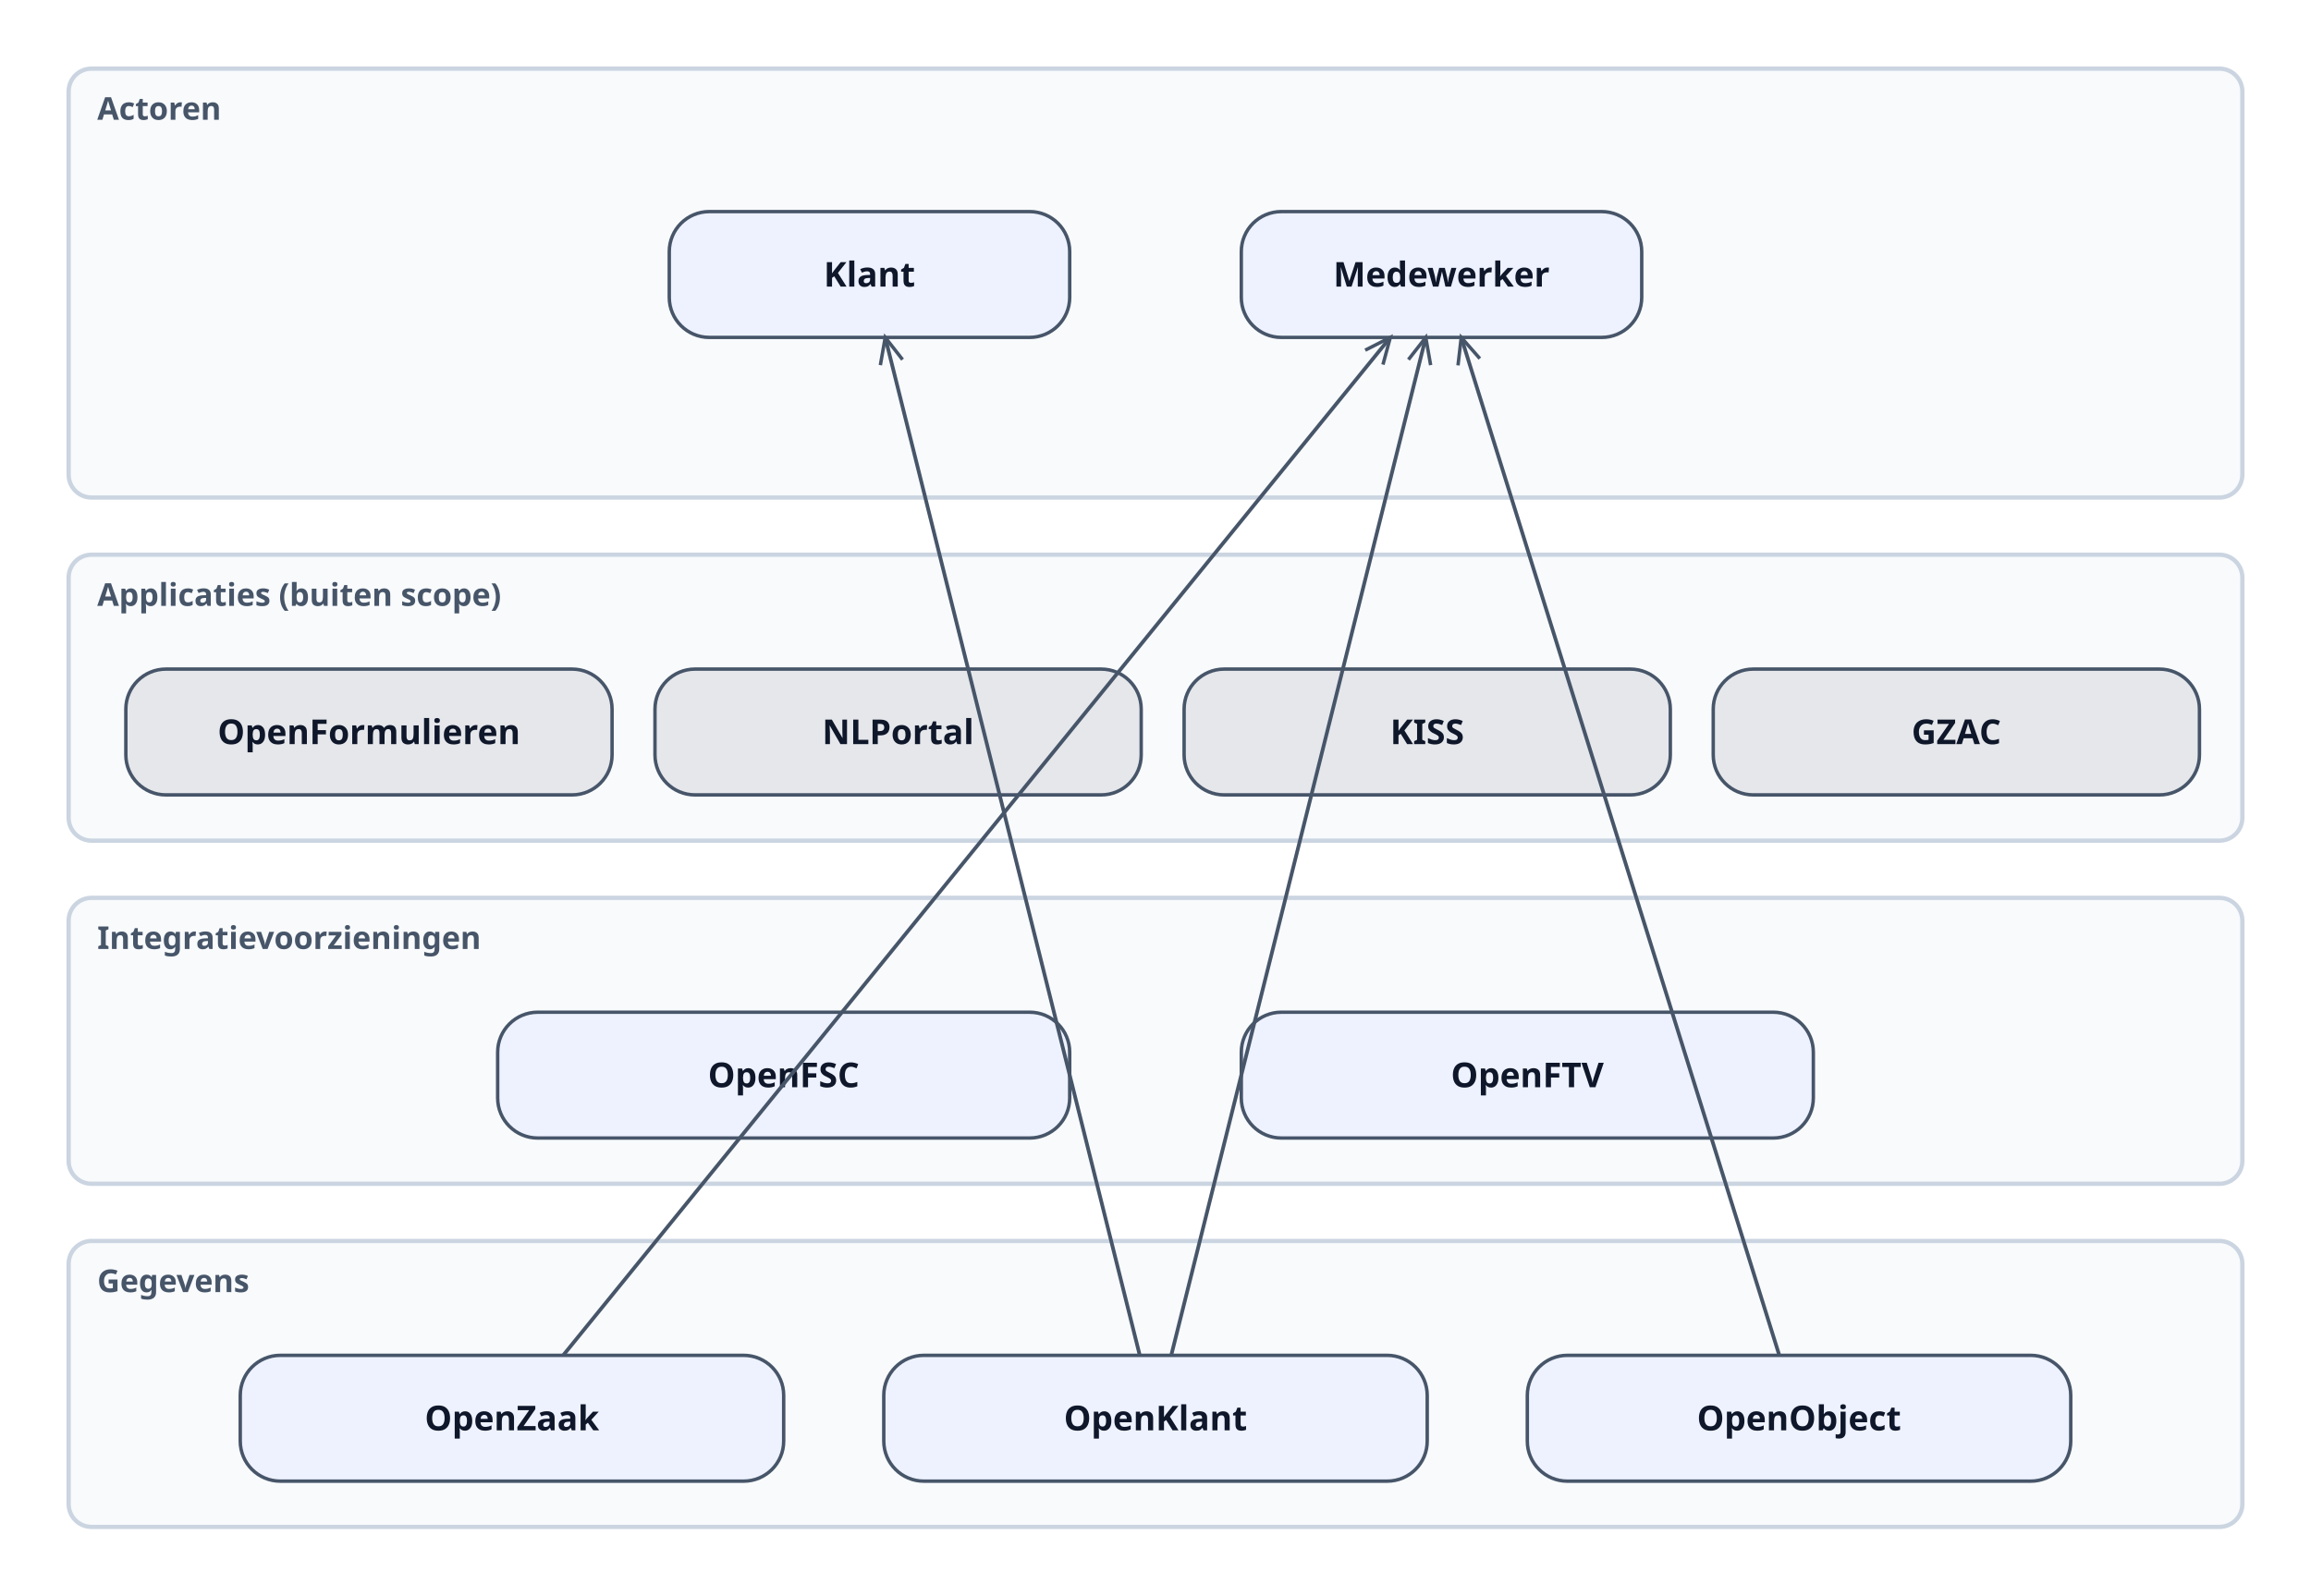
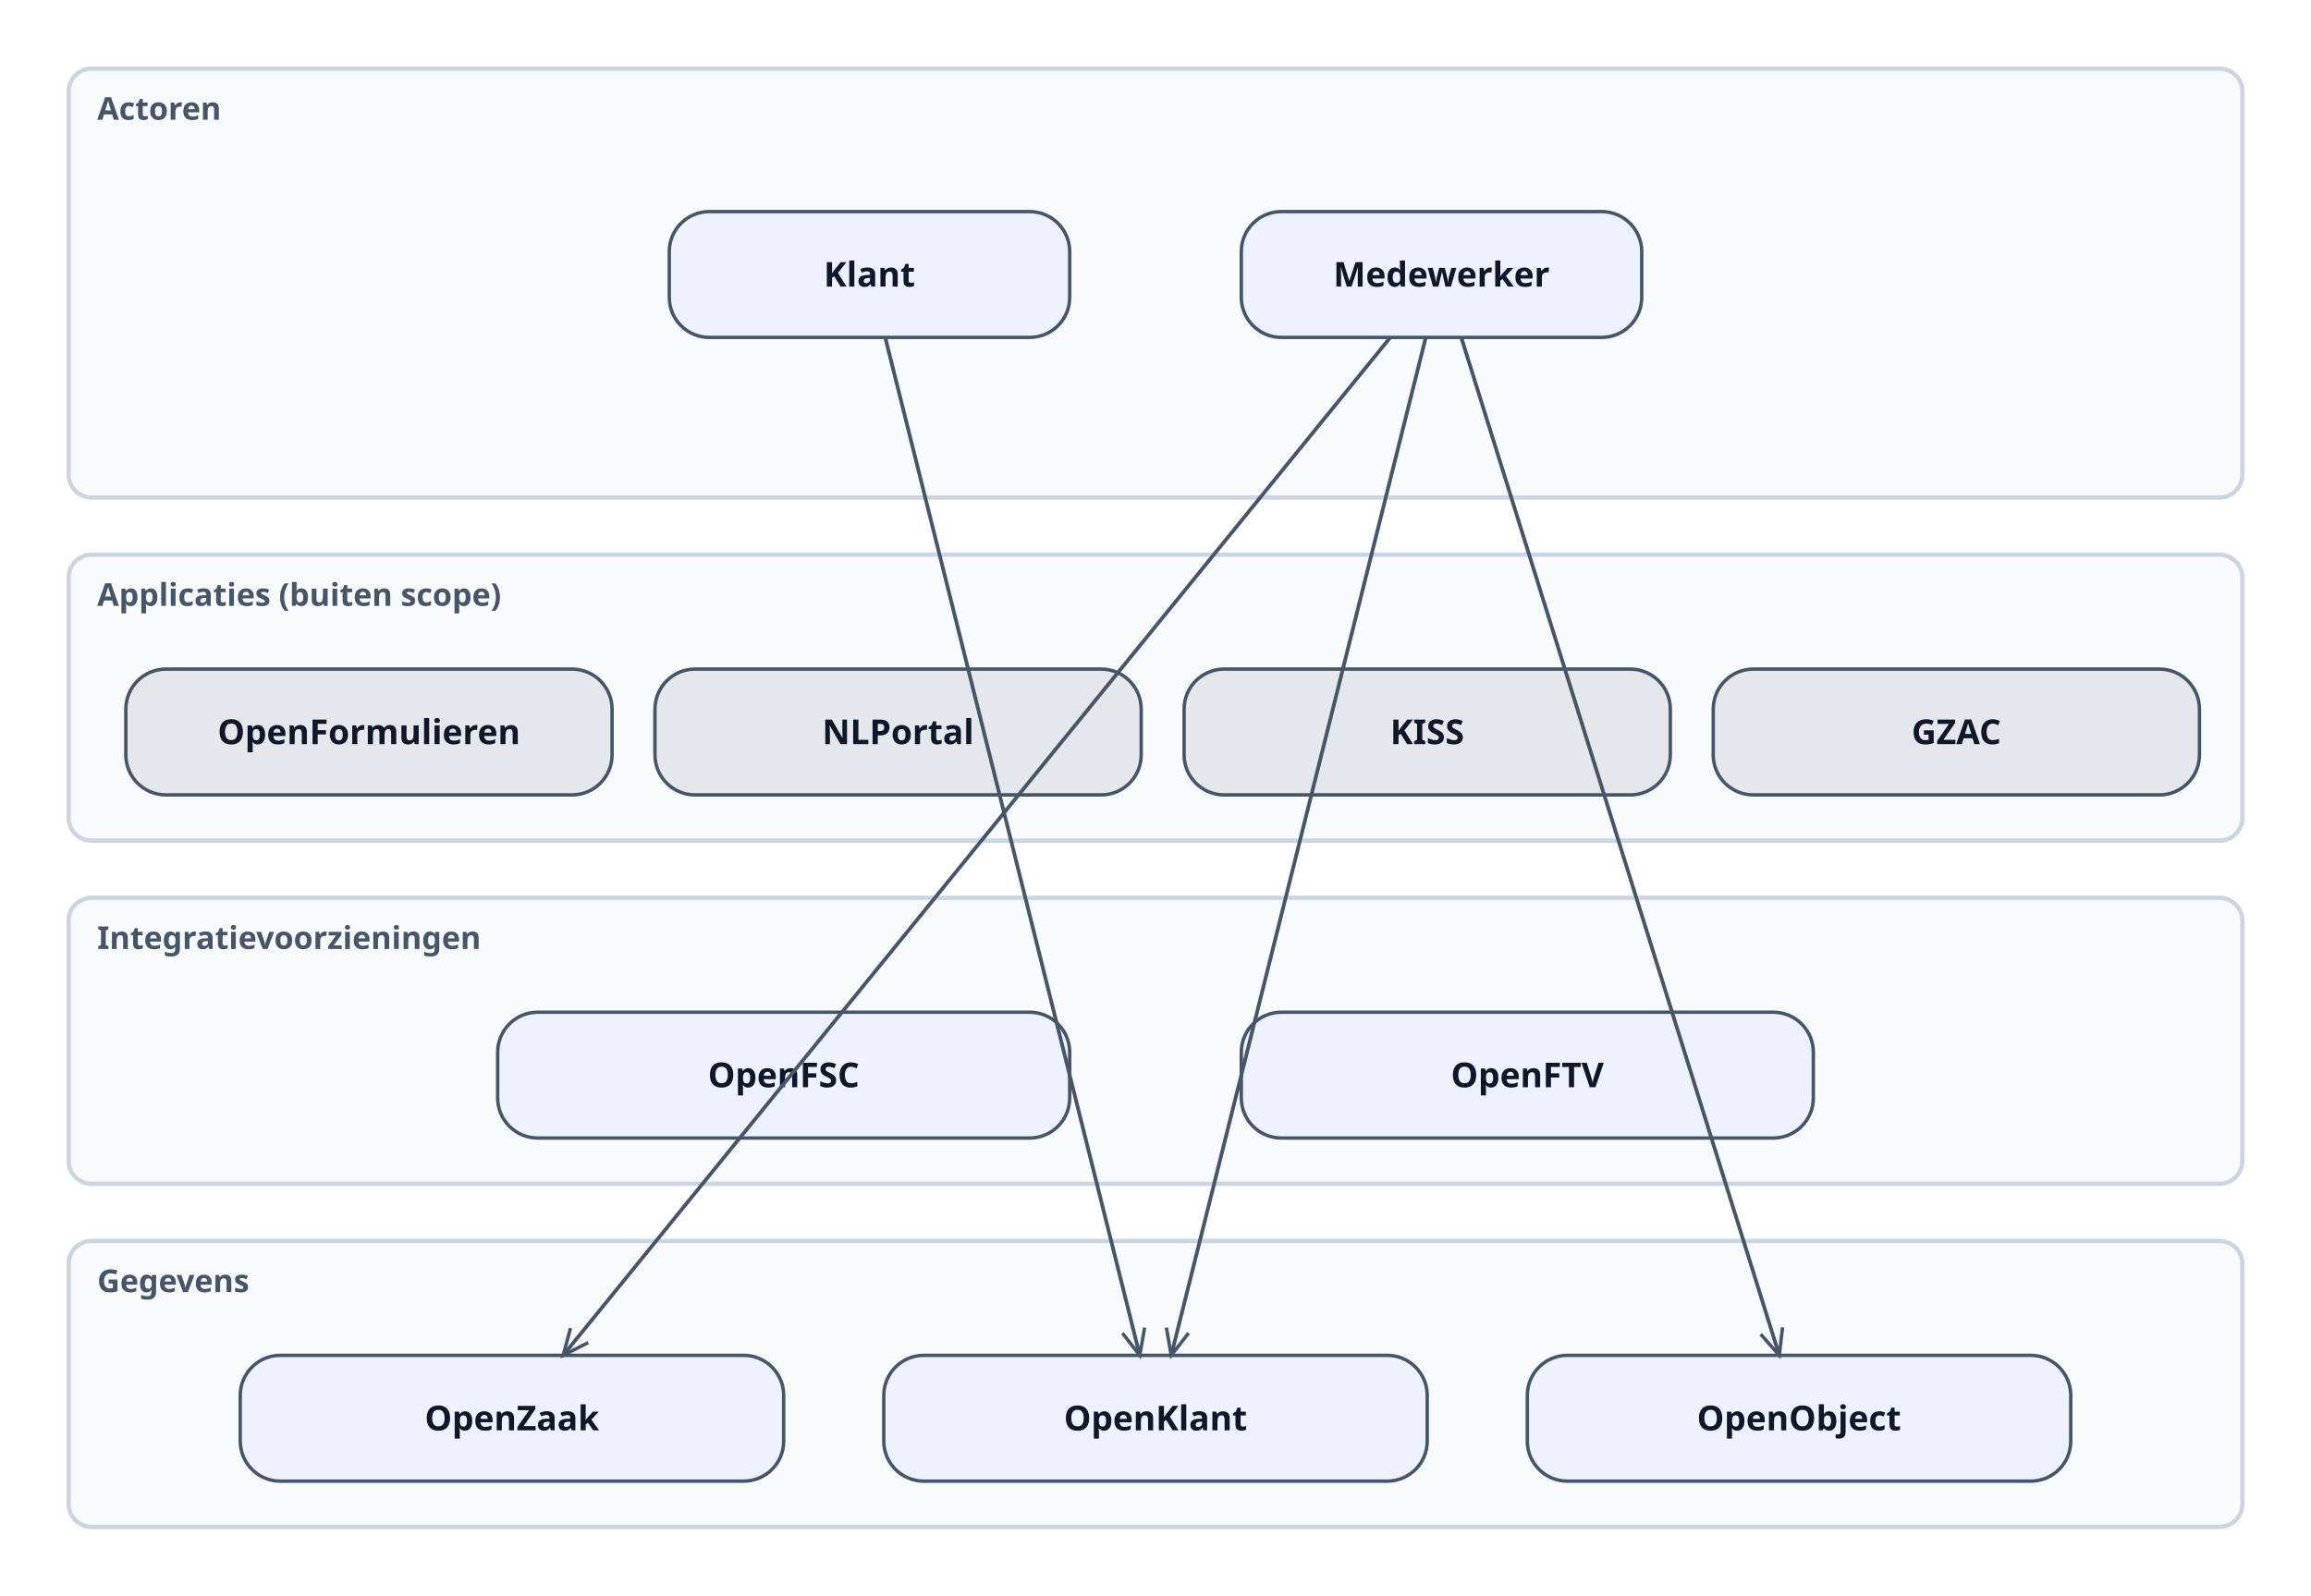
<svg xmlns="http://www.w3.org/2000/svg" viewBox="-24 -24 808 558" width="808" height="558" font-family="system-ui, Segoe UI, sans-serif" role="img">
  <defs>
-     <marker id="d1-pijl-open" markerWidth="12" markerHeight="10" refX="10" refY="5" orient="auto" markerUnits="userSpaceOnUse">
+     <marker id="d1-pijl-open-start" markerWidth="12" markerHeight="10" refX="10" refY="5" orient="auto-start-reverse" markerUnits="userSpaceOnUse">
      <path d="M 1 1 L 10 5 L 1 9" fill="none" stroke="#475569" stroke-width="1.2" />
    </marker>
  </defs>
  <rect x="0" y="0" width="760" height="150" rx="8" fill="#f8fafc" stroke="#cbd5e1" stroke-width="1.5" />
  <text x="10" y="14" text-anchor="start" font-size="11" font-weight="700" fill="#475569" dominant-baseline="middle">Actoren</text>
  <rect x="0" y="170" width="760" height="100" rx="8" fill="#f8fafc" stroke="#cbd5e1" stroke-width="1.5" />
  <text x="10" y="184" text-anchor="start" font-size="11" font-weight="700" fill="#475569" dominant-baseline="middle">Applicaties (buiten scope)</text>
  <rect x="0" y="290" width="760" height="100" rx="8" fill="#f8fafc" stroke="#cbd5e1" stroke-width="1.5" />
  <text x="10" y="304" text-anchor="start" font-size="11" font-weight="700" fill="#475569" dominant-baseline="middle">Integratievoorzieningen</text>
  <rect x="0" y="410" width="760" height="100" rx="8" fill="#f8fafc" stroke="#cbd5e1" stroke-width="1.5" />
  <text x="10" y="424" text-anchor="start" font-size="11" font-weight="700" fill="#475569" dominant-baseline="middle">Gegevens</text>
  <rect x="210" y="50" width="140" height="44" rx="14" fill="#eef2ff" stroke="#475569" stroke-width="1.2" />
  <text x="280" y="72" text-anchor="middle" font-size="12" font-weight="600" fill="#0f172a" dominant-baseline="middle">Klant</text>
  <rect x="410" y="50" width="140" height="44" rx="14" fill="#eef2ff" stroke="#475569" stroke-width="1.2" />
  <text x="480" y="72" text-anchor="middle" font-size="12" font-weight="600" fill="#0f172a" dominant-baseline="middle">Medewerker</text>
  <rect x="20" y="210" width="170" height="44" rx="14" fill="#e5e7eb" stroke="#475569" stroke-width="1.2" />
  <text x="105" y="232" text-anchor="middle" font-size="12" font-weight="600" fill="#0f172a" dominant-baseline="middle">OpenFormulieren</text>
  <rect x="205" y="210" width="170" height="44" rx="14" fill="#e5e7eb" stroke="#475569" stroke-width="1.2" />
  <text x="290" y="232" text-anchor="middle" font-size="12" font-weight="600" fill="#0f172a" dominant-baseline="middle">NLPortal</text>
  <rect x="390" y="210" width="170" height="44" rx="14" fill="#e5e7eb" stroke="#475569" stroke-width="1.2" />
  <text x="475" y="232" text-anchor="middle" font-size="12" font-weight="600" fill="#0f172a" dominant-baseline="middle">KISS</text>
  <rect x="575" y="210" width="170" height="44" rx="14" fill="#e5e7eb" stroke="#475569" stroke-width="1.2" />
  <text x="660" y="232" text-anchor="middle" font-size="12" font-weight="600" fill="#0f172a" dominant-baseline="middle">GZAC</text>
  <rect x="150" y="330" width="200" height="44" rx="14" fill="#eef2ff" stroke="#475569" stroke-width="1.2" />
  <text x="250" y="352" text-anchor="middle" font-size="12" font-weight="600" fill="#0f172a" dominant-baseline="middle">OpenFSC</text>
  <rect x="410" y="330" width="200" height="44" rx="14" fill="#eef2ff" stroke="#475569" stroke-width="1.2" />
  <text x="510" y="352" text-anchor="middle" font-size="12" font-weight="600" fill="#0f172a" dominant-baseline="middle">OpenFTV</text>
  <rect x="60" y="450" width="190" height="44" rx="14" fill="#eef2ff" stroke="#475569" stroke-width="1.2" />
  <text x="155" y="472" text-anchor="middle" font-size="12" font-weight="600" fill="#0f172a" dominant-baseline="middle">OpenZaak</text>
  <rect x="285" y="450" width="190" height="44" rx="14" fill="#eef2ff" stroke="#475569" stroke-width="1.2" />
  <text x="380" y="472" text-anchor="middle" font-size="12" font-weight="600" fill="#0f172a" dominant-baseline="middle">OpenKlant</text>
  <rect x="510" y="450" width="190" height="44" rx="14" fill="#eef2ff" stroke="#475569" stroke-width="1.2" />
  <text x="605" y="472" text-anchor="middle" font-size="12" font-weight="600" fill="#0f172a" dominant-baseline="middle">OpenObject</text>
-   <line x1="374.5" y1="450" x2="285.5" y2="94" stroke="#475569" stroke-width="1.3" marker-end="url(#d1-pijl-open)" />
-   <line x1="172.9" y1="450" x2="462.1" y2="94" stroke="#475569" stroke-width="1.3" marker-end="url(#d1-pijl-open)" />
-   <line x1="385.5" y1="450" x2="474.5" y2="94" stroke="#475569" stroke-width="1.3" marker-end="url(#d1-pijl-open)" />
-   <line x1="598.1" y1="450" x2="486.9" y2="94" stroke="#475569" stroke-width="1.3" marker-end="url(#d1-pijl-open)" />
+   <line x1="374.5" y1="450" x2="285.5" y2="94" stroke="#475569" stroke-width="1.3" marker-start="url(#d1-pijl-open-start)" />
+   <line x1="172.9" y1="450" x2="462.1" y2="94" stroke="#475569" stroke-width="1.3" marker-start="url(#d1-pijl-open-start)" />
+   <line x1="385.5" y1="450" x2="474.5" y2="94" stroke="#475569" stroke-width="1.3" marker-start="url(#d1-pijl-open-start)" />
+   <line x1="598.1" y1="450" x2="486.9" y2="94" stroke="#475569" stroke-width="1.3" marker-start="url(#d1-pijl-open-start)" />
</svg>
